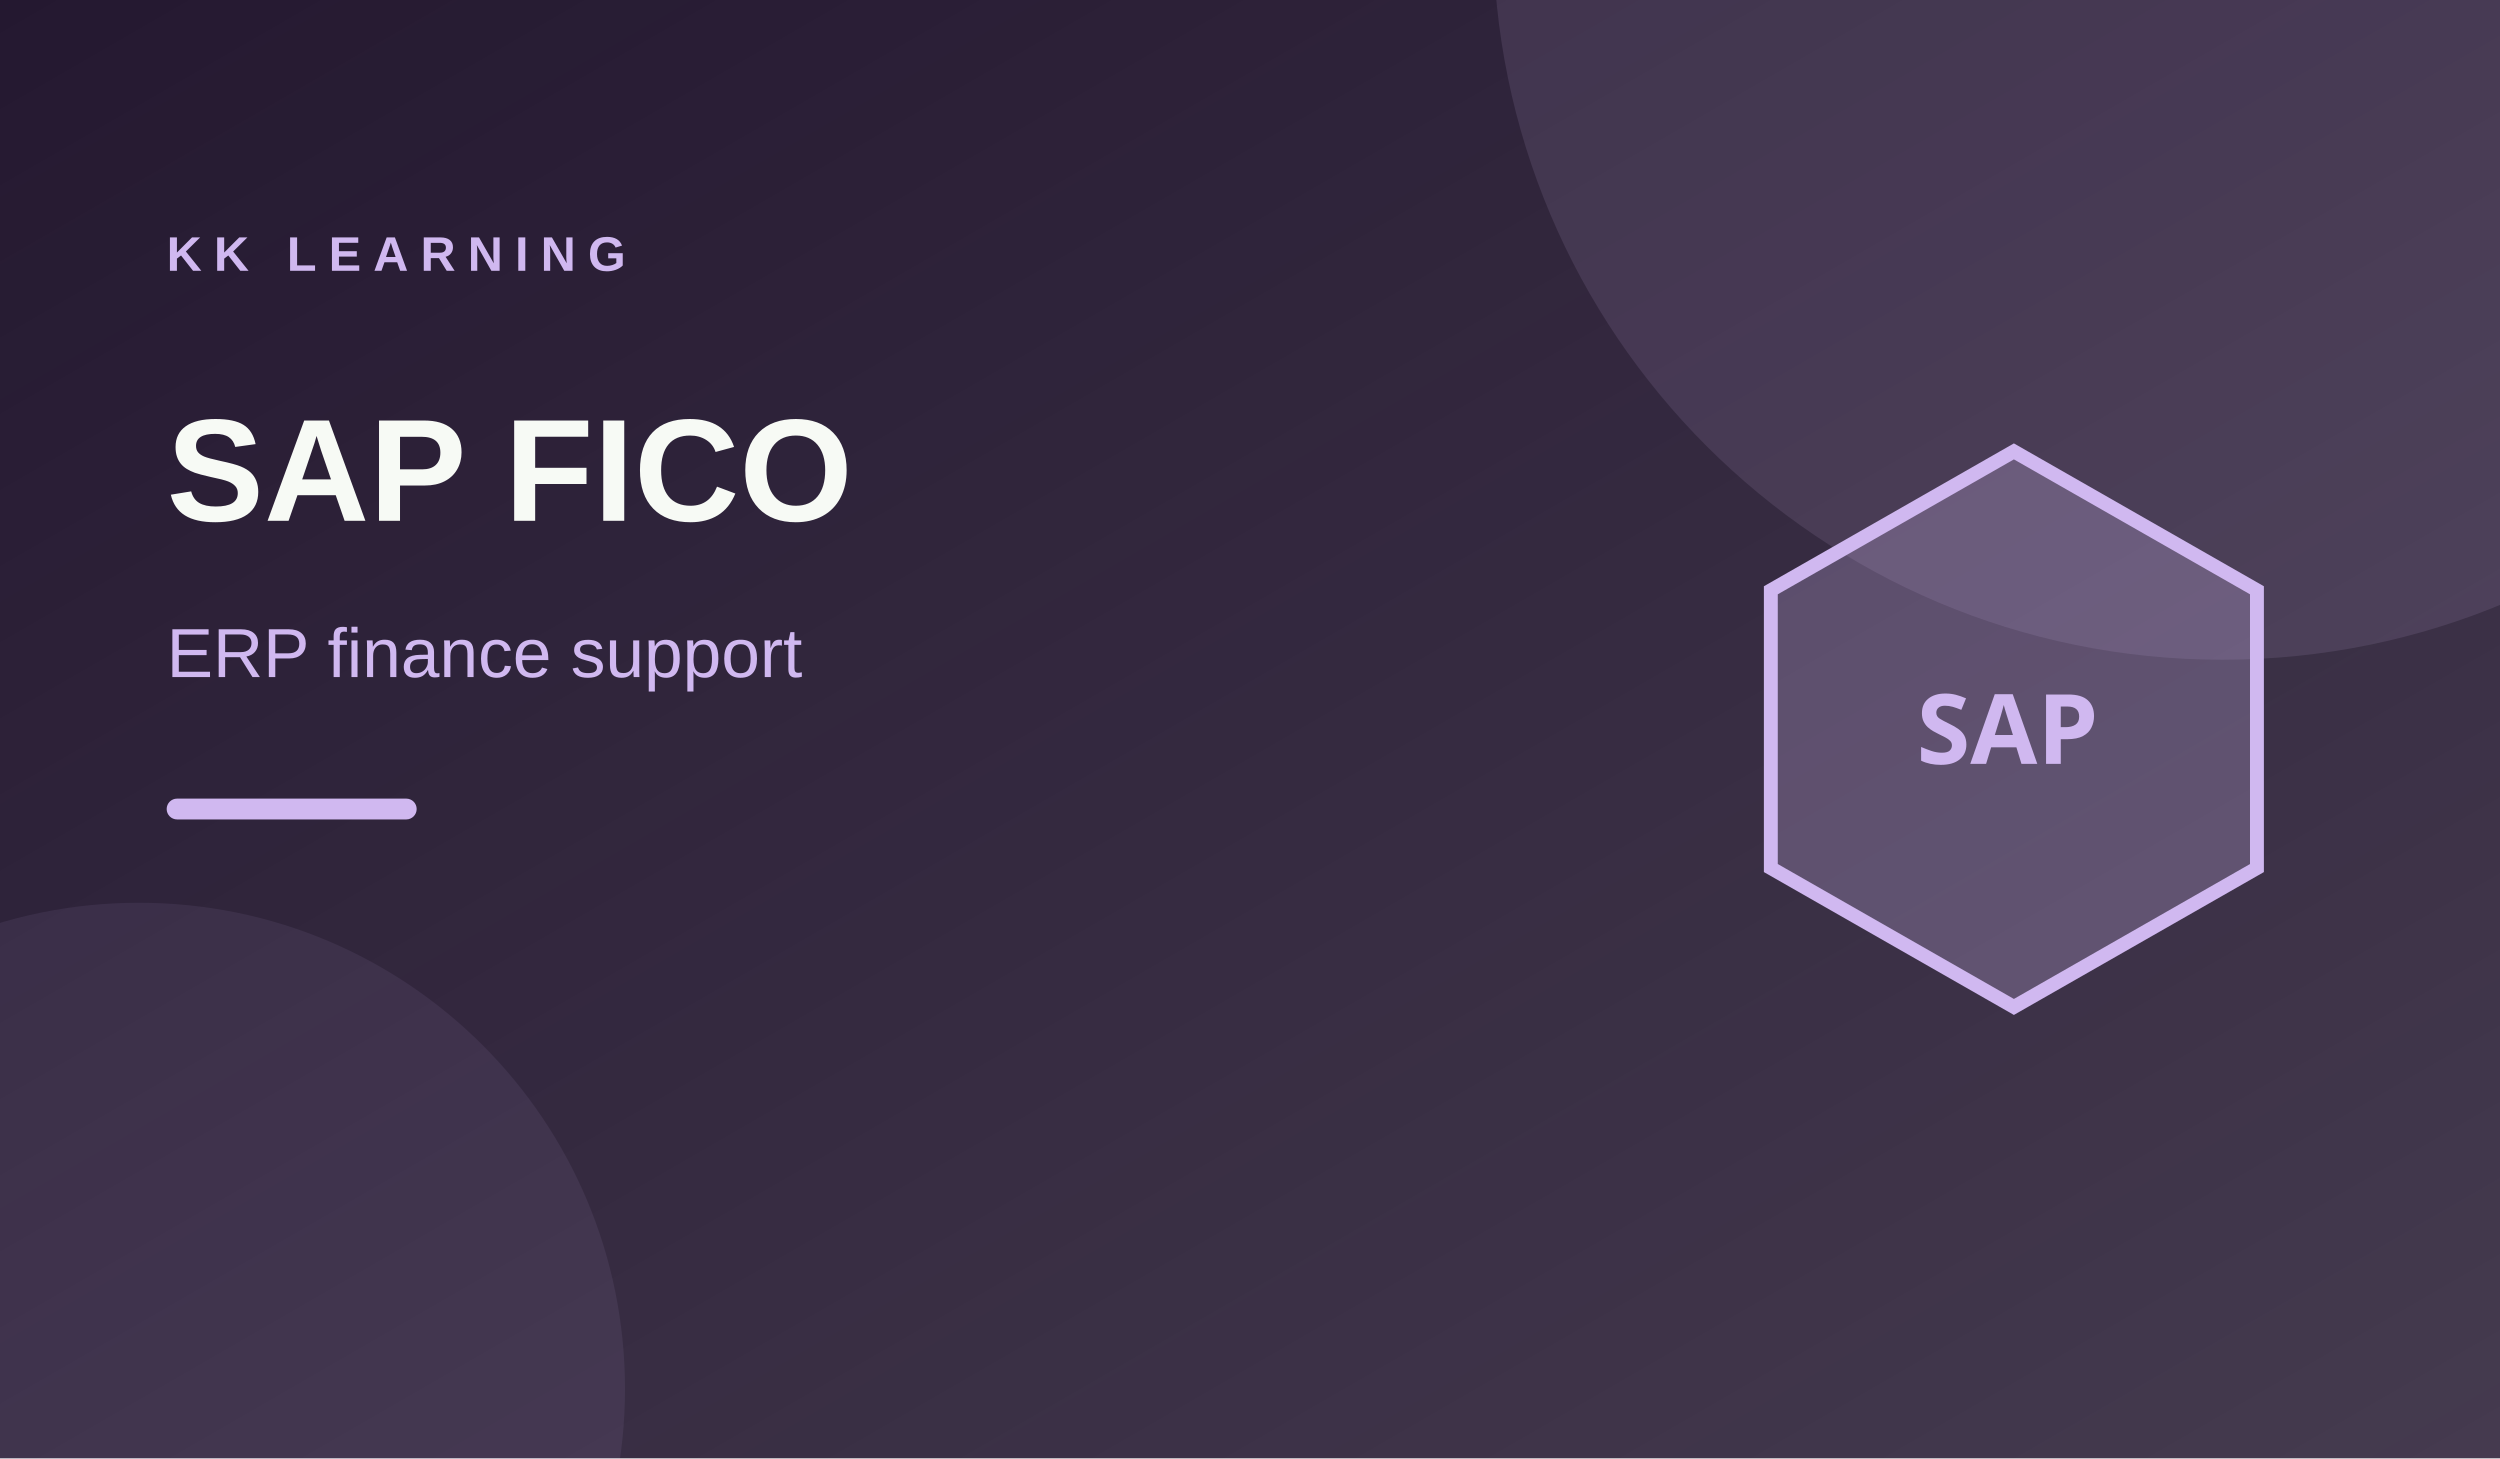
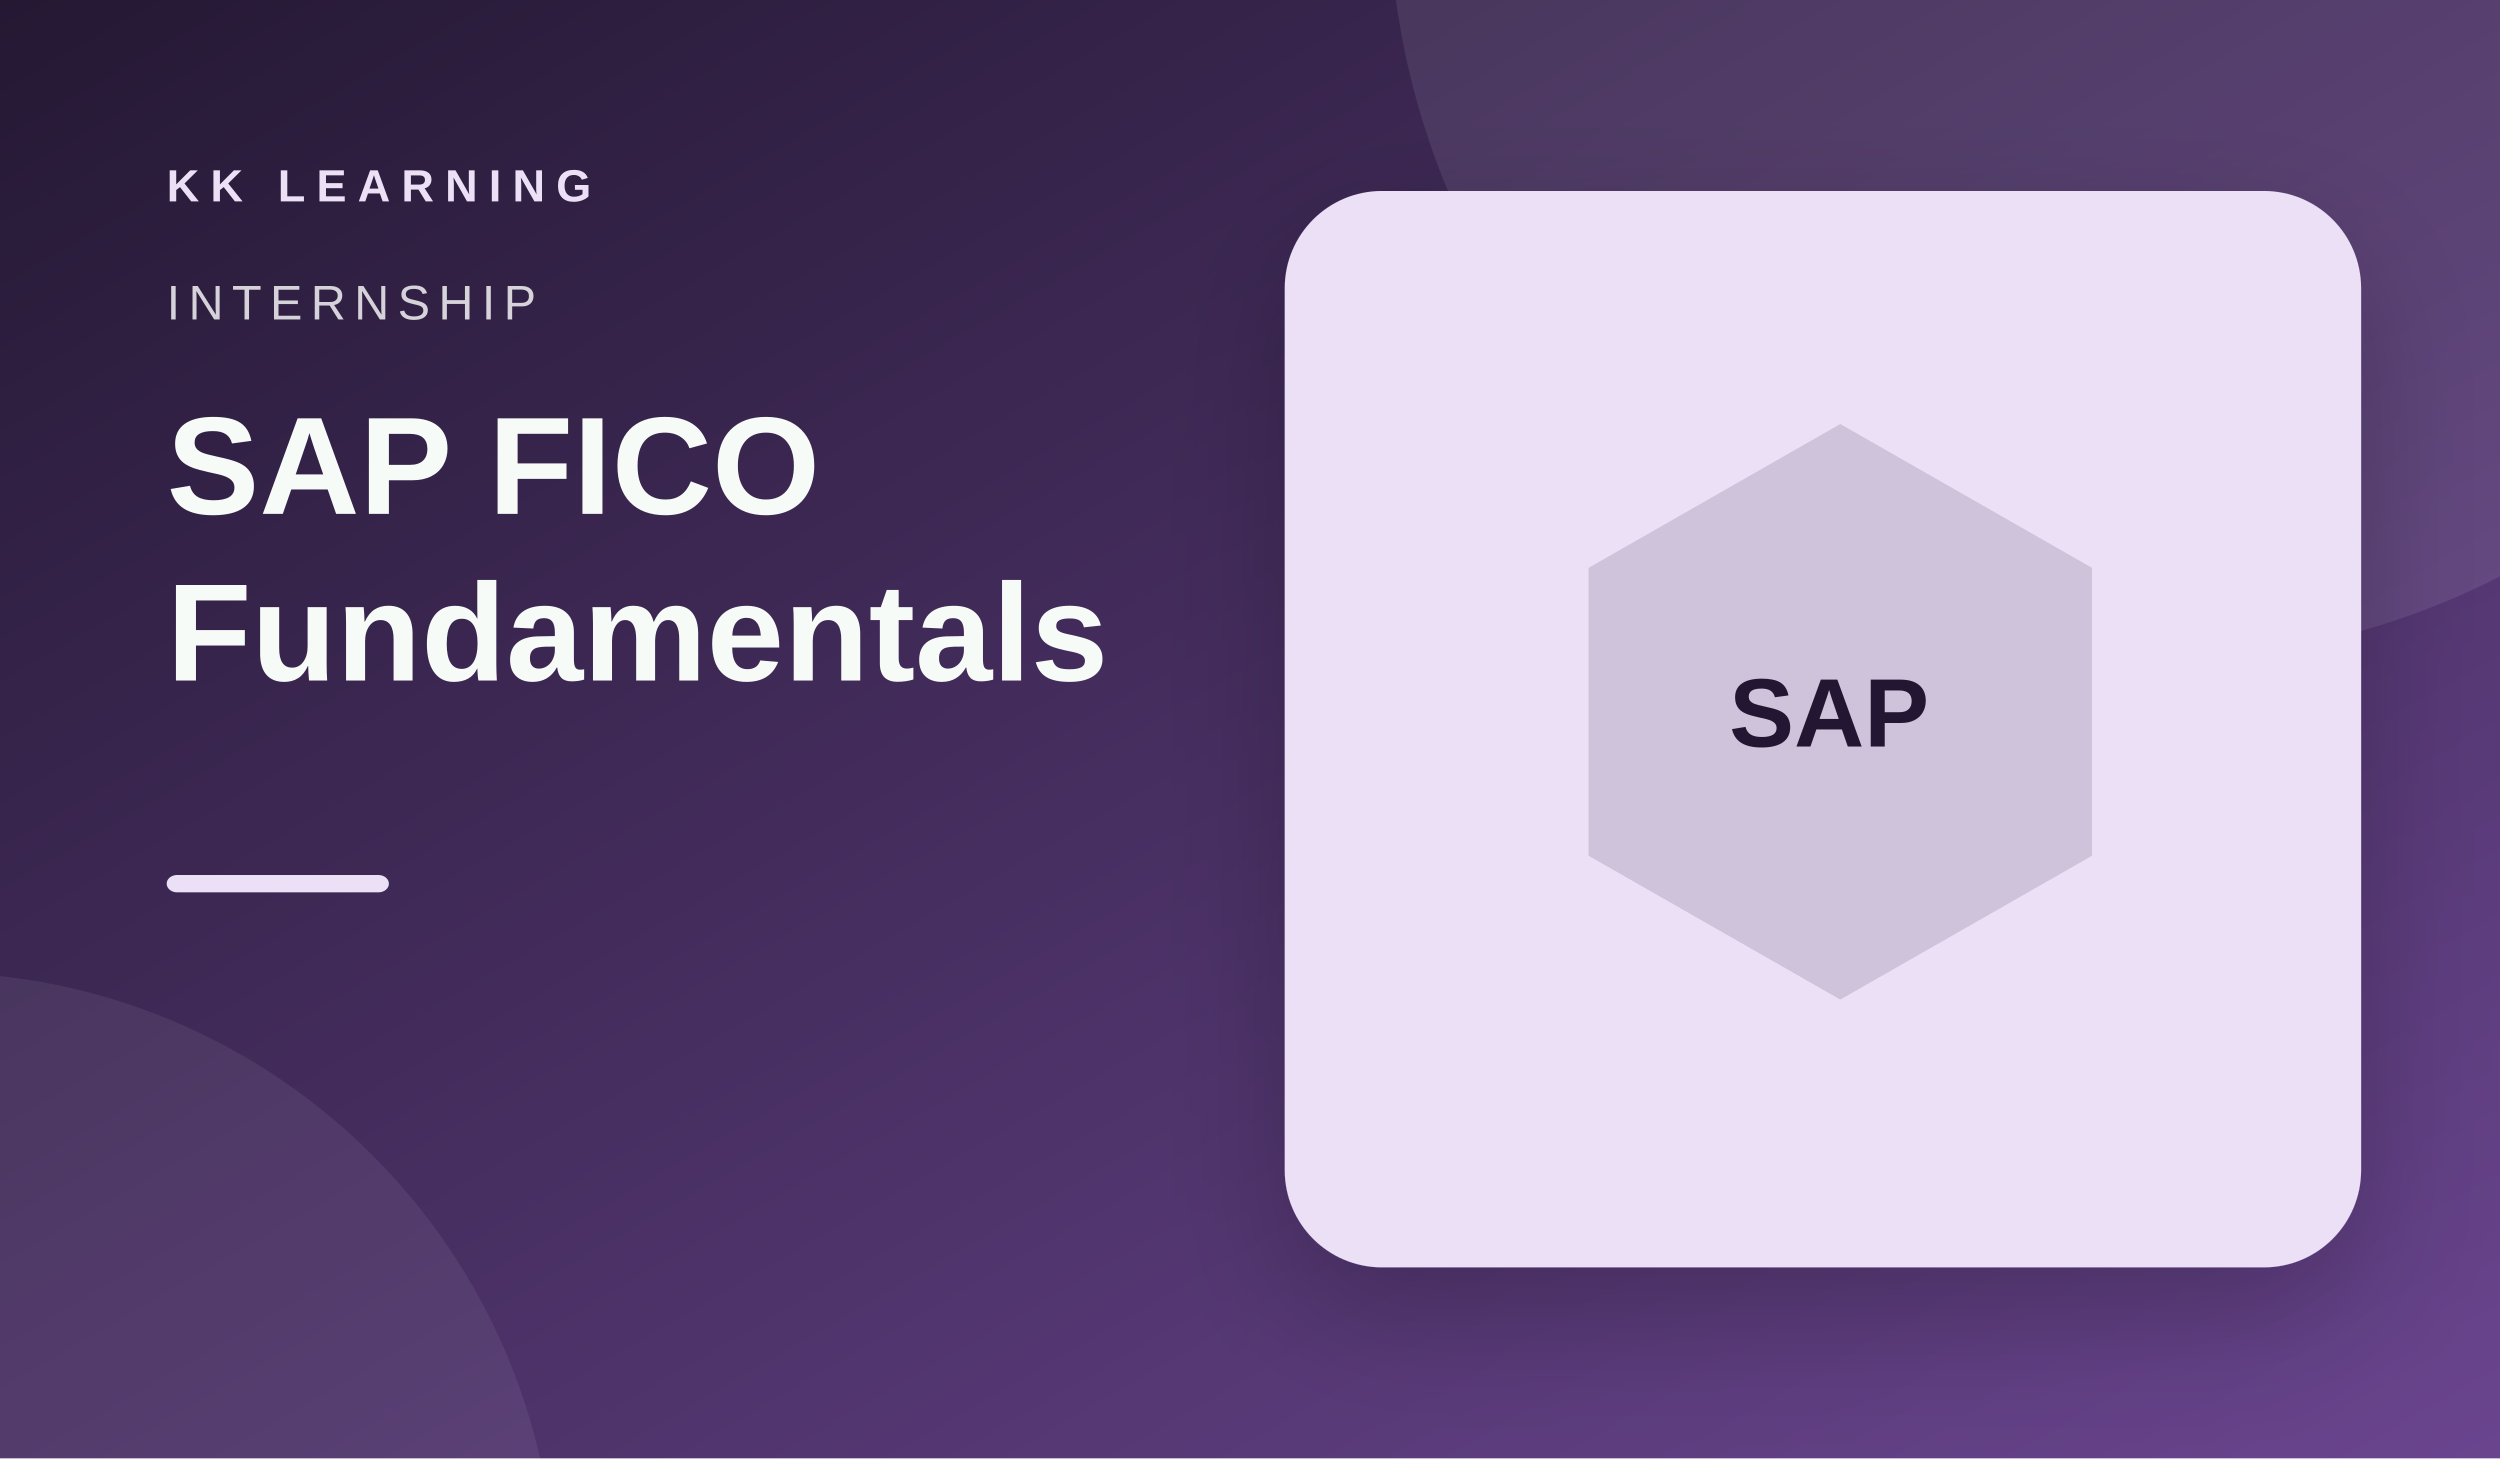
- <svg xmlns="http://www.w3.org/2000/svg" width="720" height="420" viewBox="0 0 720 420">
+ <svg xmlns="http://www.w3.org/2000/svg" width="720" height="420" viewBox="0 0 720 420" role="img" aria-label="SAP FICO Fundamentals">
  <defs>
-     <linearGradient id="g-sap-fico-fundamentals" x1="0" y1="0" x2="1" y2="1">
-       <stop offset="0%" stop-color="#241830" />
-       <stop offset="100%" stop-color="#241830" stop-opacity=".85" />
+     <linearGradient id="bg-sap-fico-fundamentals" x1="0" y1="0" x2="1" y2="1">
+       <stop offset="0%" stop-color="#241833" />
+       <stop offset="100%" stop-color="#6a458f" />
    </linearGradient>
+     <filter id="soft-sap-fico-fundamentals" x="-20%" y="-20%" width="140%" height="140%">
+       <feDropShadow dx="0" dy="14" stdDeviation="18" flood-color="#000" flood-opacity=".22" />
+     </filter>
  </defs>
-   <rect width="720" height="420" fill="url(#g-sap-fico-fundamentals)" />
-   <circle cx="640" cy="-20" r="210" fill="#d0b8f0" fill-opacity=".12" />
-   <circle cx="40" cy="400" r="140" fill="#d0b8f0" fill-opacity=".08" />
-   <text x="48" y="78" fill="#d0b8f0" font-family="Manrope,Arial,sans-serif" font-size="14" letter-spacing="3.5" font-weight="700">KK LEARNING</text>
-   <text x="48" y="150" fill="#f7faf5" font-family="Manrope,Arial,sans-serif" font-size="42" font-weight="800">SAP FICO</text>
-   <text x="48" y="195" fill="#d0b8f0" font-family="DM Sans,Arial,sans-serif" font-size="20">ERP finance support</text>
-   <rect x="48" y="230" width="72" height="6" rx="3" fill="#d0b8f0" />
-   <path d="M580 130 L650 170 V250 L580 290 L510 250 V170 Z" fill="#d0b8f0" fill-opacity=".25" stroke="#d0b8f0" stroke-width="4" />
-   <text x="552" y="220" fill="#d0b8f0" font-family="sans-serif" font-size="28" font-weight="700">SAP</text>
+   <rect width="720" height="420" fill="url(#bg-sap-fico-fundamentals)" />
+   <circle cx="620" cy="-30" r="220" fill="#ece0f7" fill-opacity=".10" />
+   <circle cx="-20" cy="460" r="180" fill="#ece0f7" fill-opacity=".08" />
+   <text x="48" y="58" fill="#ece0f7" font-family="Manrope,Arial,sans-serif" font-size="13" letter-spacing="3.2" font-weight="700">KK LEARNING</text>
+   <text x="48" y="92" fill="#ffffffcc" font-family="DM Sans,Arial,sans-serif" font-size="14" letter-spacing="2.4">INTERNSHIP</text>
+   <text x="48" y="148" fill="#f7fbf7" font-family="Manrope,Arial,sans-serif" font-size="40" font-weight="800">SAP FICO</text>
+   <text x="48" y="196" fill="#f7fbf7" font-family="Manrope,Arial,sans-serif" font-size="40" font-weight="800">Fundamentals</text>
+   <rect x="48" y="252" width="64" height="5" rx="3" fill="#ece0f7" />
+   <g transform="translate(370 55)" filter="url(#soft-sap-fico-fundamentals)">
+     <rect width="310" height="310" rx="28" fill="#ece0f7" />
+     <path d="M160 70 L230 110 V190 L160 230 L90 190 V110 Z" fill="#241833" opacity=".15" stroke="#241833" stroke-width="5" />
+     <text x="128" y="160" fill="#241833" font-family="Manrope,Arial,sans-serif" font-size="28" font-weight="800">SAP</text>
+   </g>
</svg>
